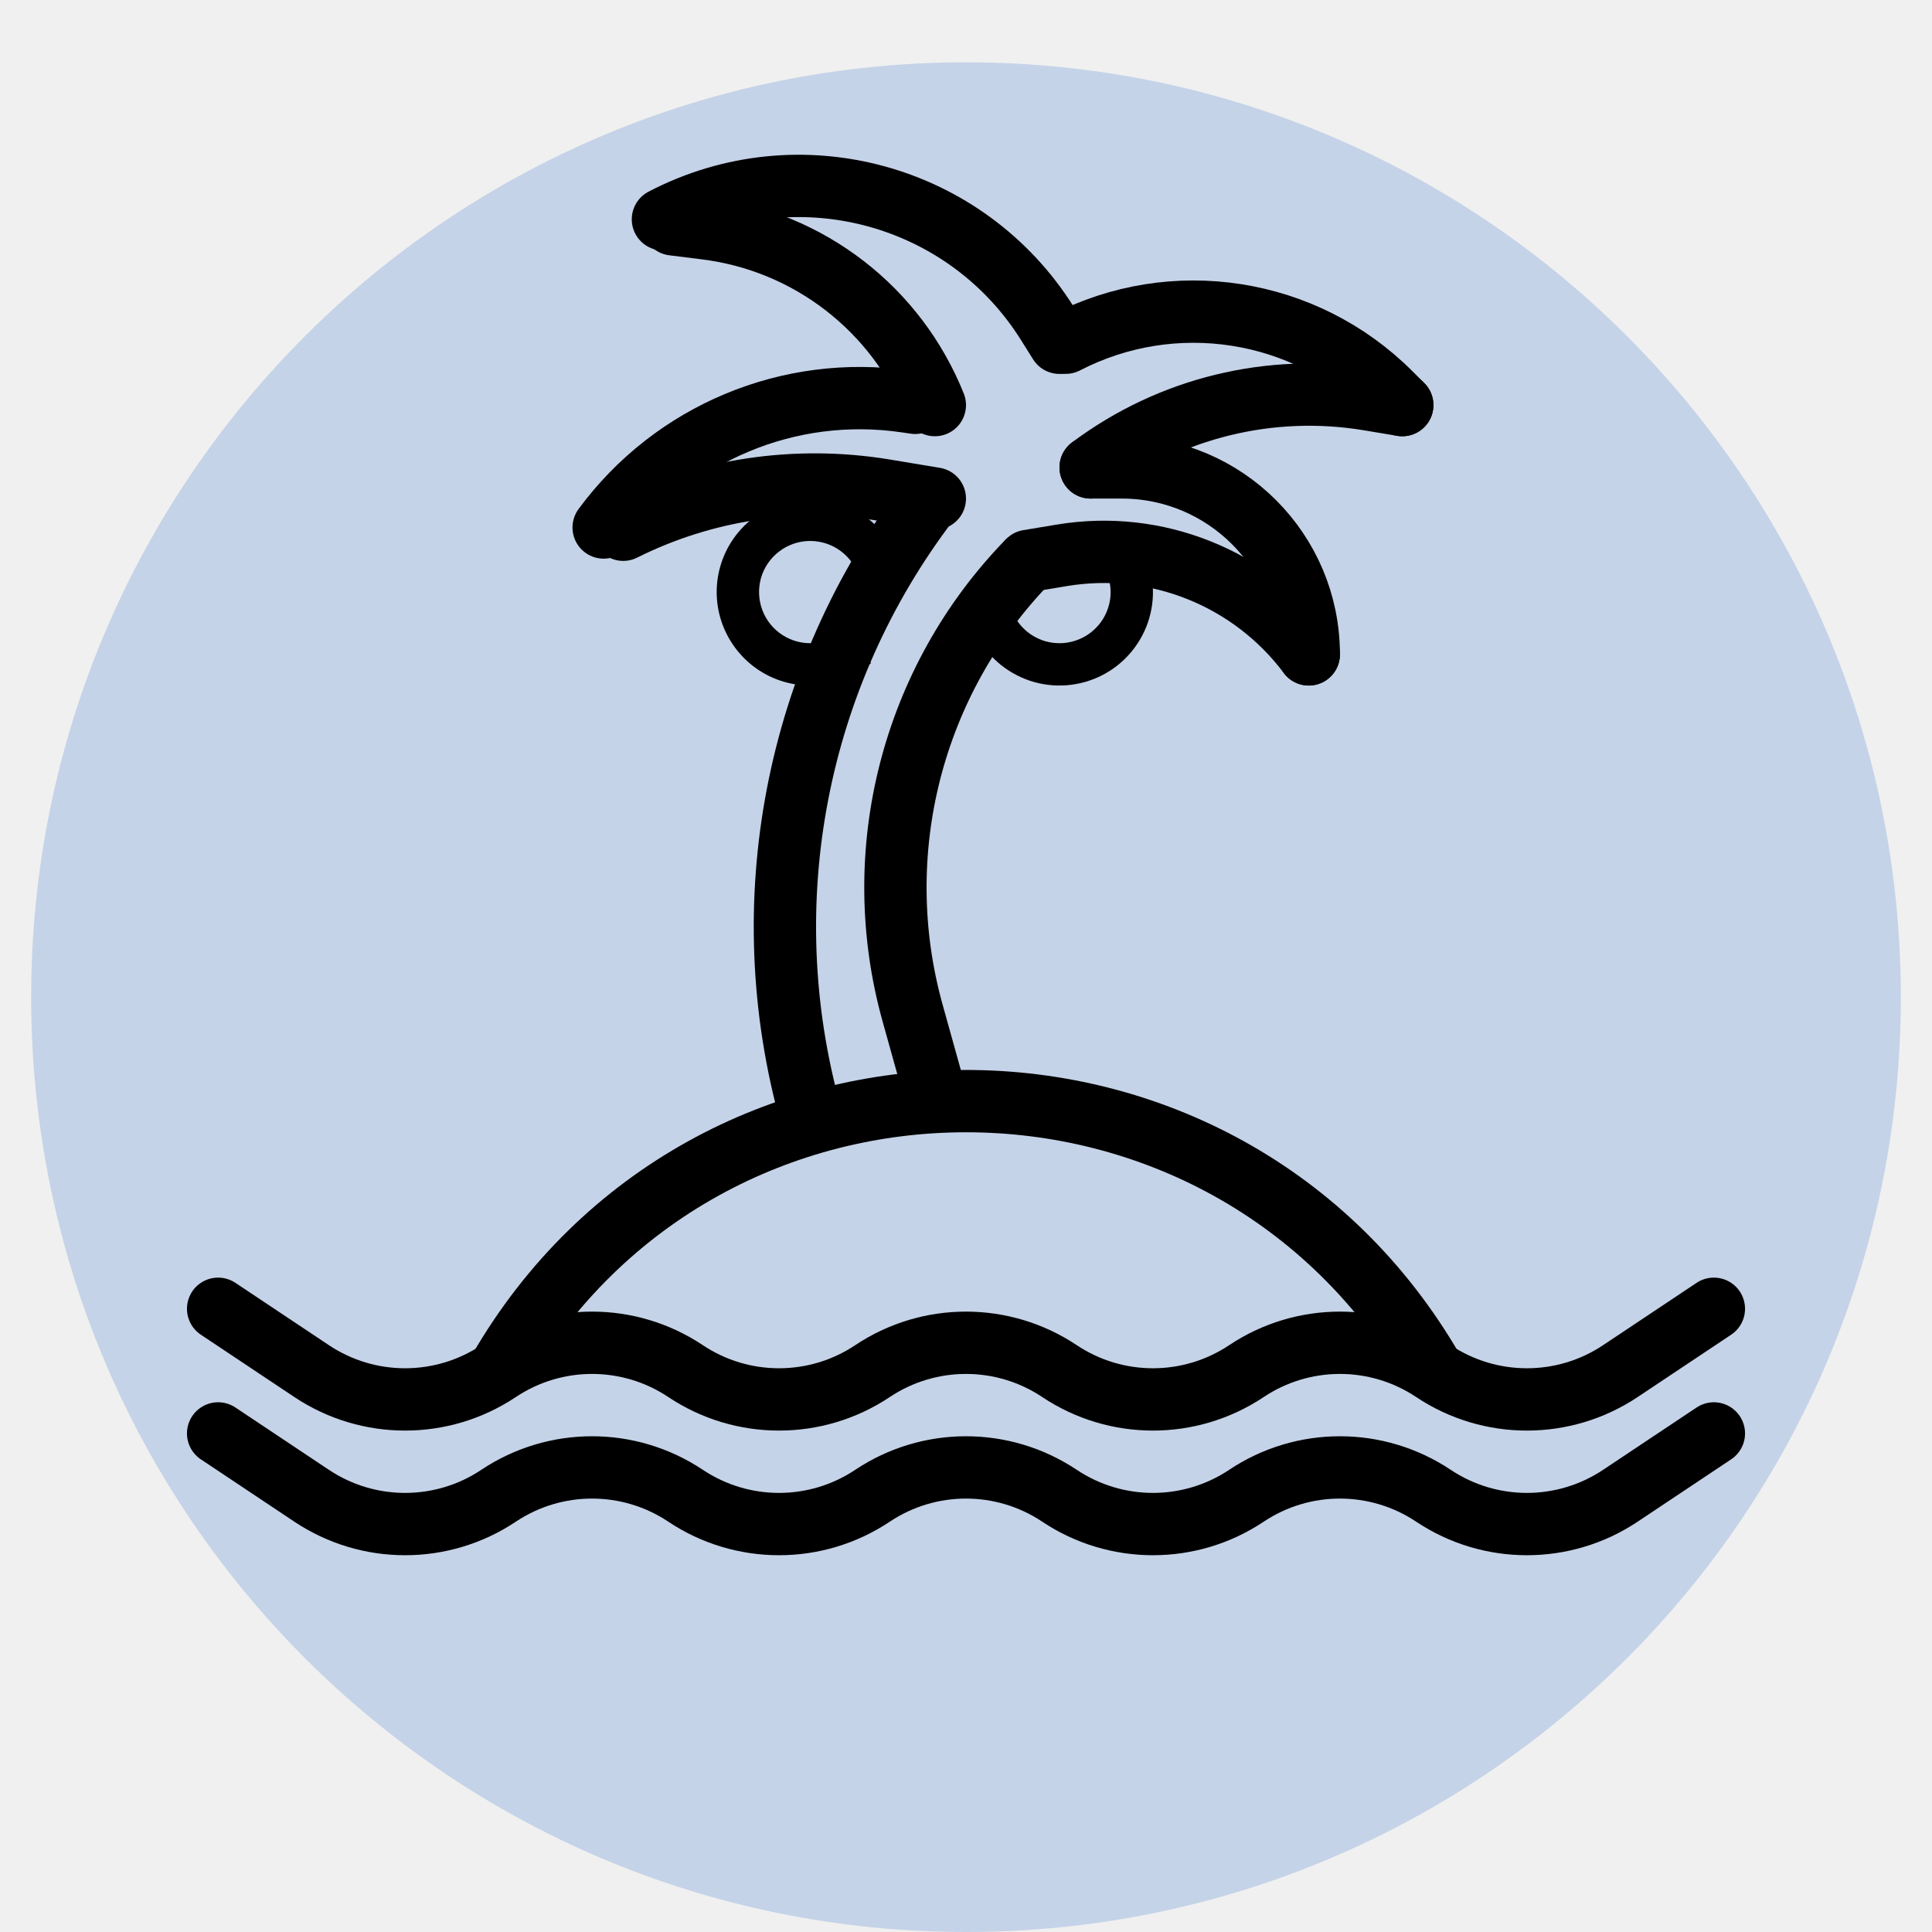
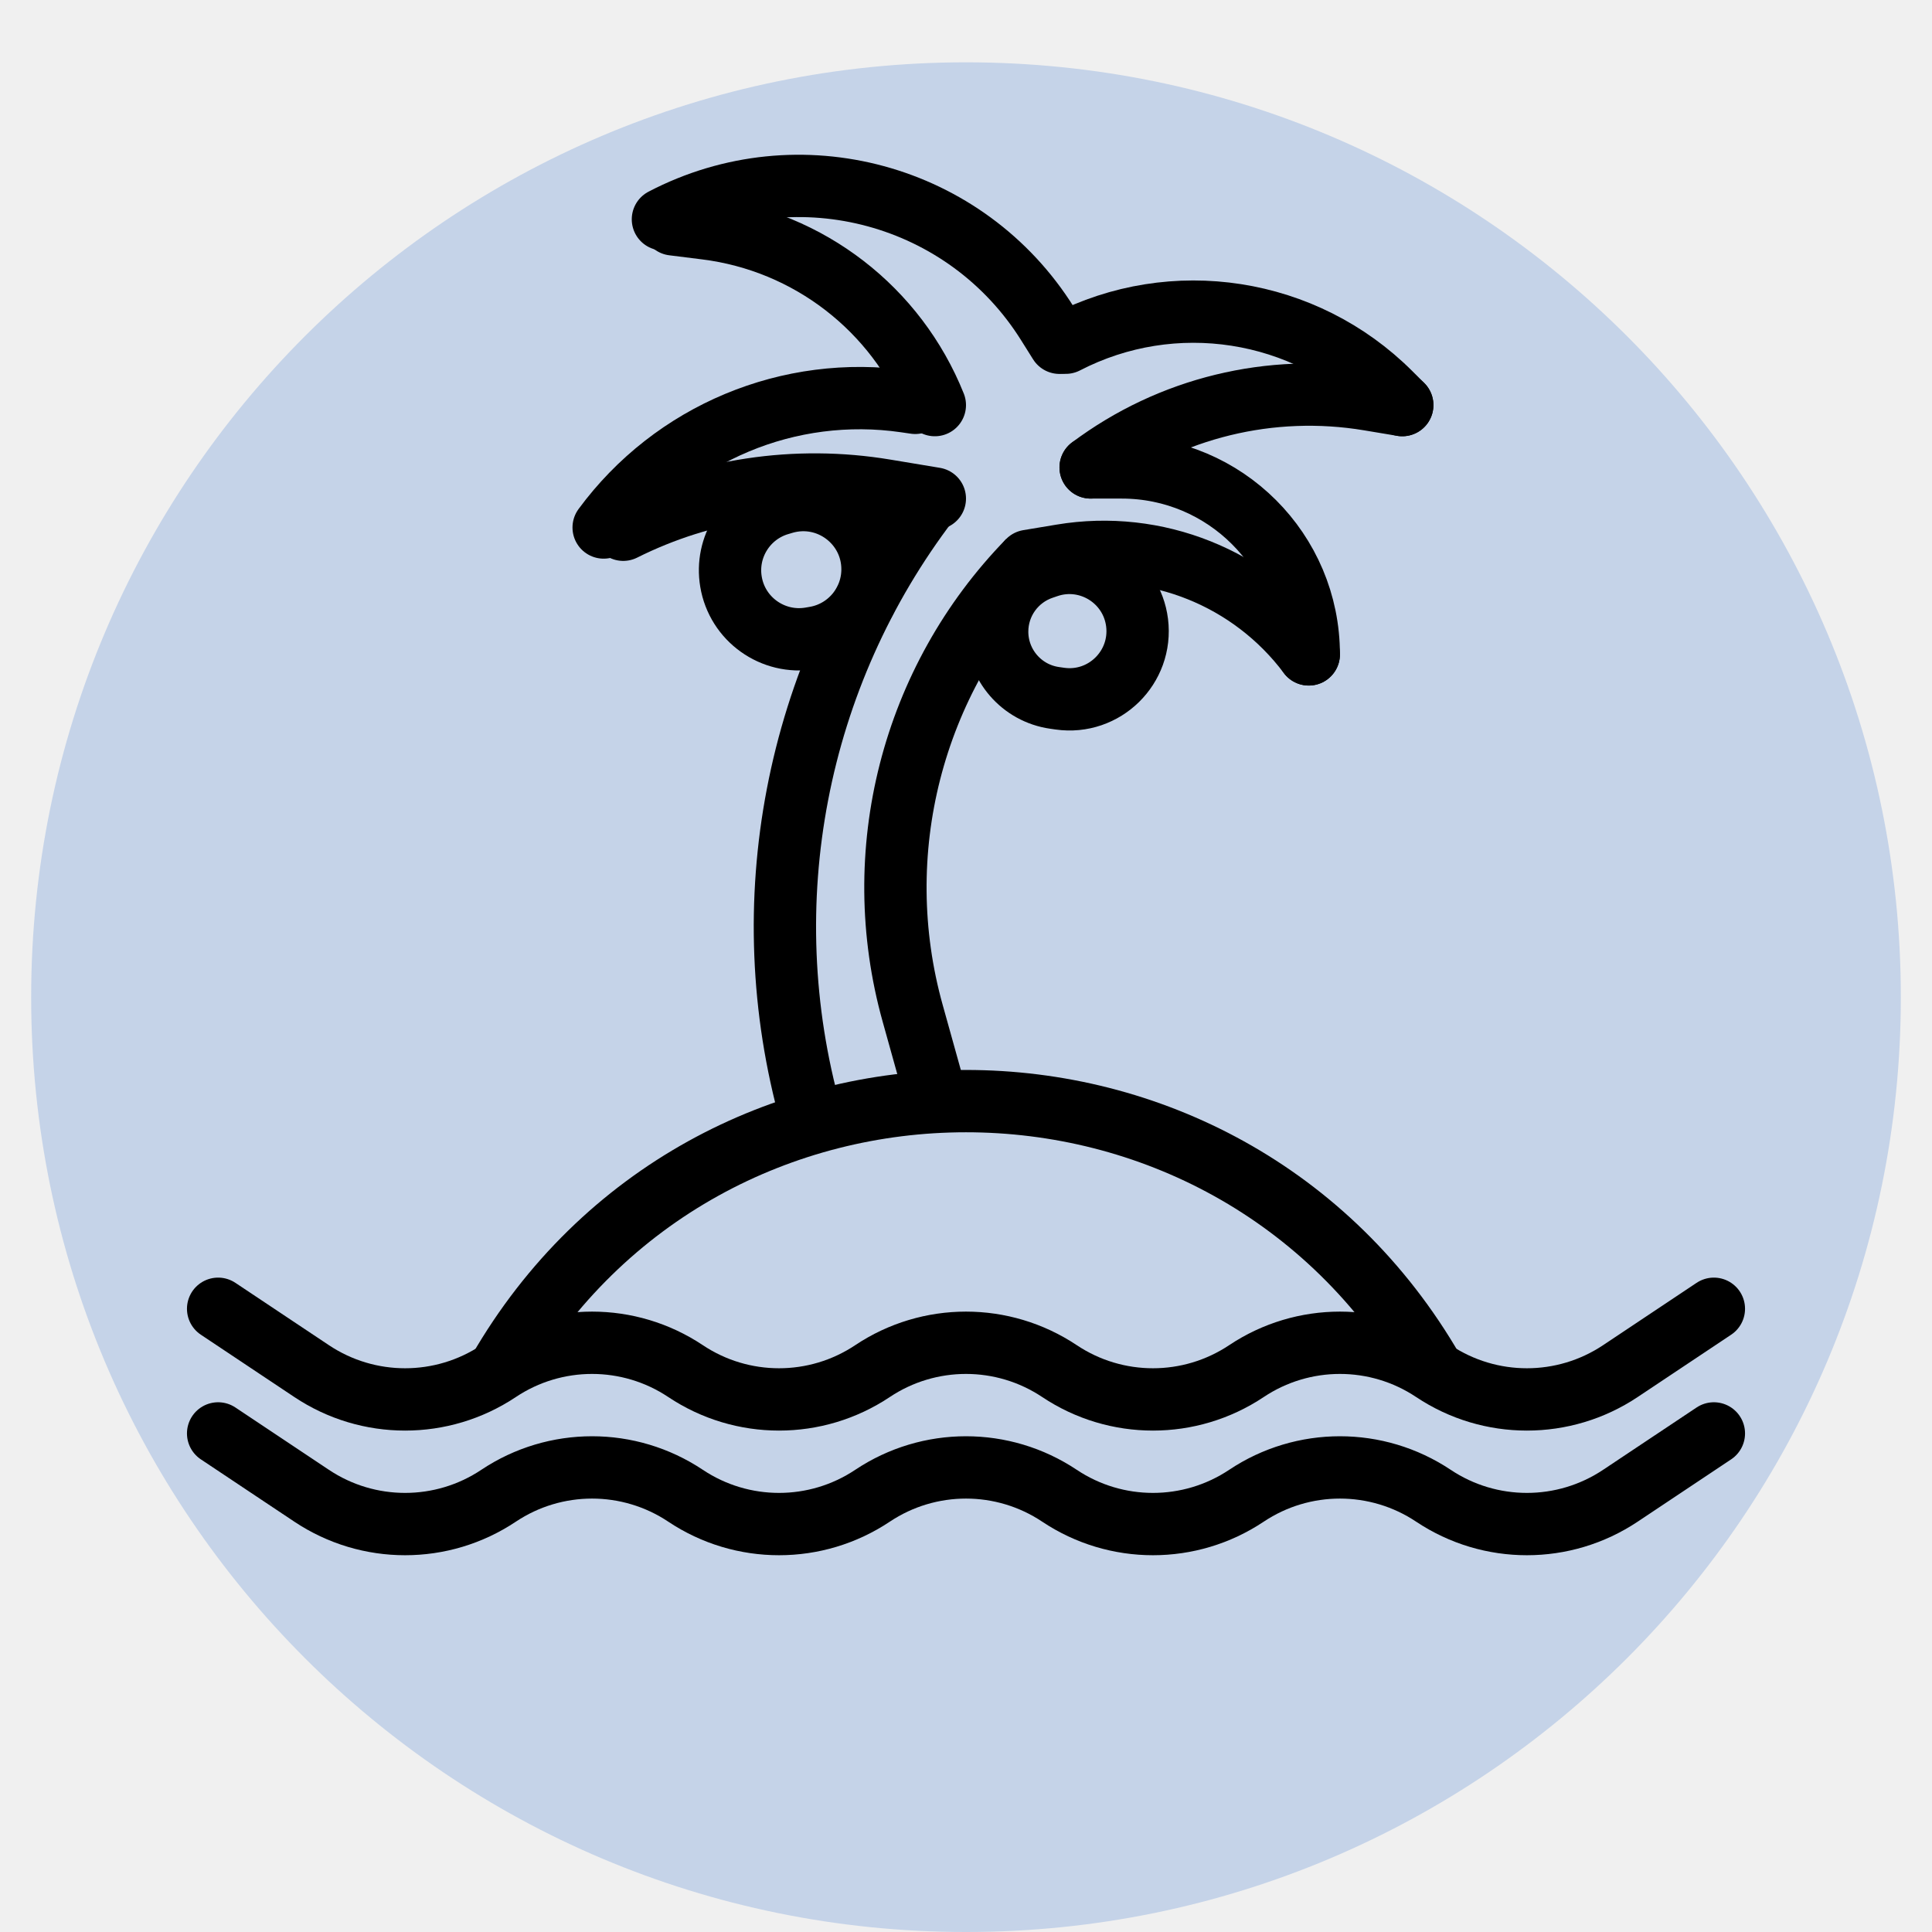
<svg xmlns="http://www.w3.org/2000/svg" width="120" height="120" viewBox="0 0 30 31" fill="none">
  <rect y="1" width="30" height="30" rx="15" fill="#C5D3E8" />
  <path d="M7.5 22V22C10.832 16.224 19.168 16.224 22.5 22V22" stroke="black" />
  <path d="M12.51 17.902V17.902C11.559 14.5 12.26 10.849 14.403 8.041L14.51 7.902" stroke="black" />
  <path d="M14.49 17.498L14.145 16.261C13.424 13.683 14.131 10.916 16 9V9" stroke="black" />
  <path d="M3 21L4.5 22C5.408 22.606 6.592 22.606 7.5 22V22C8.408 21.394 9.592 21.394 10.5 22V22C11.408 22.606 12.592 22.606 13.5 22V22C14.408 21.394 15.592 21.394 16.5 22V22C17.408 22.606 18.592 22.606 19.5 22V22C20.408 21.394 21.592 21.394 22.5 22V22C23.408 22.606 24.592 22.606 25.5 22L27 21" stroke="black" stroke-linecap="round" />
  <path d="M3 23L4.5 24C5.408 24.606 6.592 24.606 7.5 24V24C8.408 23.394 9.592 23.394 10.5 24V24C11.408 24.606 12.592 24.606 13.5 24V24C14.408 23.394 15.592 23.394 16.5 24V24C17.408 24.606 18.592 24.606 19.5 24V24C20.408 23.394 21.592 23.394 22.5 24V24C23.408 24.606 24.592 24.606 25.5 24L27 23" stroke="black" stroke-linecap="round" />
  <path d="M14.5 8L13.706 7.868C12.272 7.629 10.8 7.85 9.5 8.5V8.5" stroke="black" stroke-linecap="round" />
  <path d="M22 6.5L21.466 6.411C19.891 6.149 18.277 6.542 17 7.5V7.5" stroke="black" stroke-linecap="round" />
  <path d="M14.185 6.464L14.028 6.441C12.164 6.17 10.302 6.948 9.186 8.464V8.464" stroke="black" stroke-linecap="round" />
  <path d="M22 6.5L21.808 6.308C20.433 4.934 18.327 4.606 16.6 5.499V5.499" stroke="black" stroke-linecap="round" />
  <path d="M10.3 3.6L10.828 3.666C12.477 3.872 13.883 4.958 14.5 6.5V6.5" stroke="black" stroke-linecap="round" />
  <path d="M16 9L16.535 8.911C18.049 8.658 19.579 9.271 20.5 10.5V10.5" stroke="black" stroke-linecap="round" />
  <path d="M10.137 3.519V3.519C12.317 2.38 15.007 3.111 16.31 5.197L16.5 5.5" stroke="black" stroke-linecap="round" />
  <path d="M17 7.5L17.5 7.5C19.157 7.5 20.5 8.843 20.5 10.5V10.5" stroke="black" stroke-linecap="round" />
-   <mask id="path-15-inside-1_1627_400" fill="white">
-     <path d="M17.8 8.752C17.901 8.927 17.965 9.121 17.989 9.321C18.013 9.522 17.997 9.726 17.94 9.92C17.884 10.114 17.788 10.294 17.66 10.451C17.532 10.607 17.374 10.736 17.195 10.829C17.016 10.923 16.819 10.979 16.618 10.995C16.416 11.011 16.214 10.986 16.022 10.922C15.831 10.857 15.654 10.755 15.503 10.621C15.352 10.486 15.23 10.323 15.143 10.14L15.758 9.85C15.805 9.95 15.872 10.039 15.955 10.113C16.037 10.186 16.134 10.242 16.239 10.278C16.343 10.313 16.454 10.326 16.564 10.318C16.675 10.309 16.782 10.278 16.88 10.227C16.978 10.176 17.064 10.105 17.135 10.02C17.205 9.934 17.257 9.836 17.288 9.729C17.319 9.623 17.328 9.512 17.314 9.402C17.301 9.293 17.266 9.187 17.211 9.091L17.8 8.752Z" />
-   </mask>
-   <path d="M17.8 8.752C17.901 8.927 17.965 9.121 17.989 9.321C18.013 9.522 17.997 9.726 17.94 9.92C17.884 10.114 17.788 10.294 17.66 10.451C17.532 10.607 17.374 10.736 17.195 10.829C17.016 10.923 16.819 10.979 16.618 10.995C16.416 11.011 16.214 10.986 16.022 10.922C15.831 10.857 15.654 10.755 15.503 10.621C15.352 10.486 15.23 10.323 15.143 10.14L15.758 9.85C15.805 9.95 15.872 10.039 15.955 10.113C16.037 10.186 16.134 10.242 16.239 10.278C16.343 10.313 16.454 10.326 16.564 10.318C16.675 10.309 16.782 10.278 16.88 10.227C16.978 10.176 17.064 10.105 17.135 10.02C17.205 9.934 17.257 9.836 17.288 9.729C17.319 9.623 17.328 9.512 17.314 9.402C17.301 9.293 17.266 9.187 17.211 9.091L17.8 8.752Z" stroke="black" stroke-width="2" mask="url(#path-15-inside-1_1627_400)" />
-   <mask id="path-16-inside-2_1627_400" fill="white">
-     <path d="M13.476 10.639C13.23 10.849 12.924 10.975 12.602 10.996C12.281 11.018 11.96 10.936 11.689 10.762C11.418 10.587 11.21 10.33 11.096 10.028C10.982 9.726 10.969 9.396 11.058 9.086C11.147 8.776 11.334 8.503 11.591 8.307C11.847 8.112 12.16 8.004 12.482 8C12.805 7.996 13.12 8.097 13.381 8.286C13.642 8.476 13.835 8.744 13.932 9.052L13.283 9.255C13.23 9.087 13.125 8.94 12.982 8.836C12.839 8.733 12.667 8.678 12.49 8.68C12.314 8.682 12.143 8.741 12.003 8.848C11.862 8.955 11.76 9.104 11.711 9.273C11.663 9.443 11.67 9.624 11.732 9.789C11.794 9.954 11.908 10.095 12.056 10.19C12.205 10.286 12.38 10.331 12.556 10.318C12.732 10.306 12.899 10.238 13.034 10.123L13.476 10.639Z" />
-   </mask>
-   <path d="M13.476 10.639C13.23 10.849 12.924 10.975 12.602 10.996C12.281 11.018 11.96 10.936 11.689 10.762C11.418 10.587 11.21 10.33 11.096 10.028C10.982 9.726 10.969 9.396 11.058 9.086C11.147 8.776 11.334 8.503 11.591 8.307C11.847 8.112 12.16 8.004 12.482 8C12.805 7.996 13.12 8.097 13.381 8.286C13.642 8.476 13.835 8.744 13.932 9.052L13.283 9.255C13.23 9.087 13.125 8.94 12.982 8.836C12.839 8.733 12.667 8.678 12.49 8.68C12.314 8.682 12.143 8.741 12.003 8.848C11.862 8.955 11.76 9.104 11.711 9.273C11.663 9.443 11.67 9.624 11.732 9.789C11.794 9.954 11.908 10.095 12.056 10.19C12.205 10.286 12.38 10.331 12.556 10.318C12.732 10.306 12.899 10.238 13.034 10.123L13.476 10.639Z" stroke="black" stroke-width="2" mask="url(#path-16-inside-2_1627_400)" />
+   <path d="M16.235 9.116L16.314 9.089C16.968 8.871 17.659 9.306 17.745 9.991C17.834 10.707 17.219 11.312 16.505 11.21L16.422 11.198C15.893 11.123 15.5 10.669 15.5 10.135C15.5 9.672 15.796 9.262 16.235 9.116Z" stroke="black" />
+   <path d="M12.017 8.087L12.084 8.067C12.794 7.865 13.5 8.397 13.5 9.135C13.5 9.678 13.107 10.142 12.572 10.231L12.503 10.243C11.9 10.343 11.329 9.936 11.229 9.333C11.136 8.778 11.476 8.241 12.017 8.087Z" stroke="black" />
</svg>
